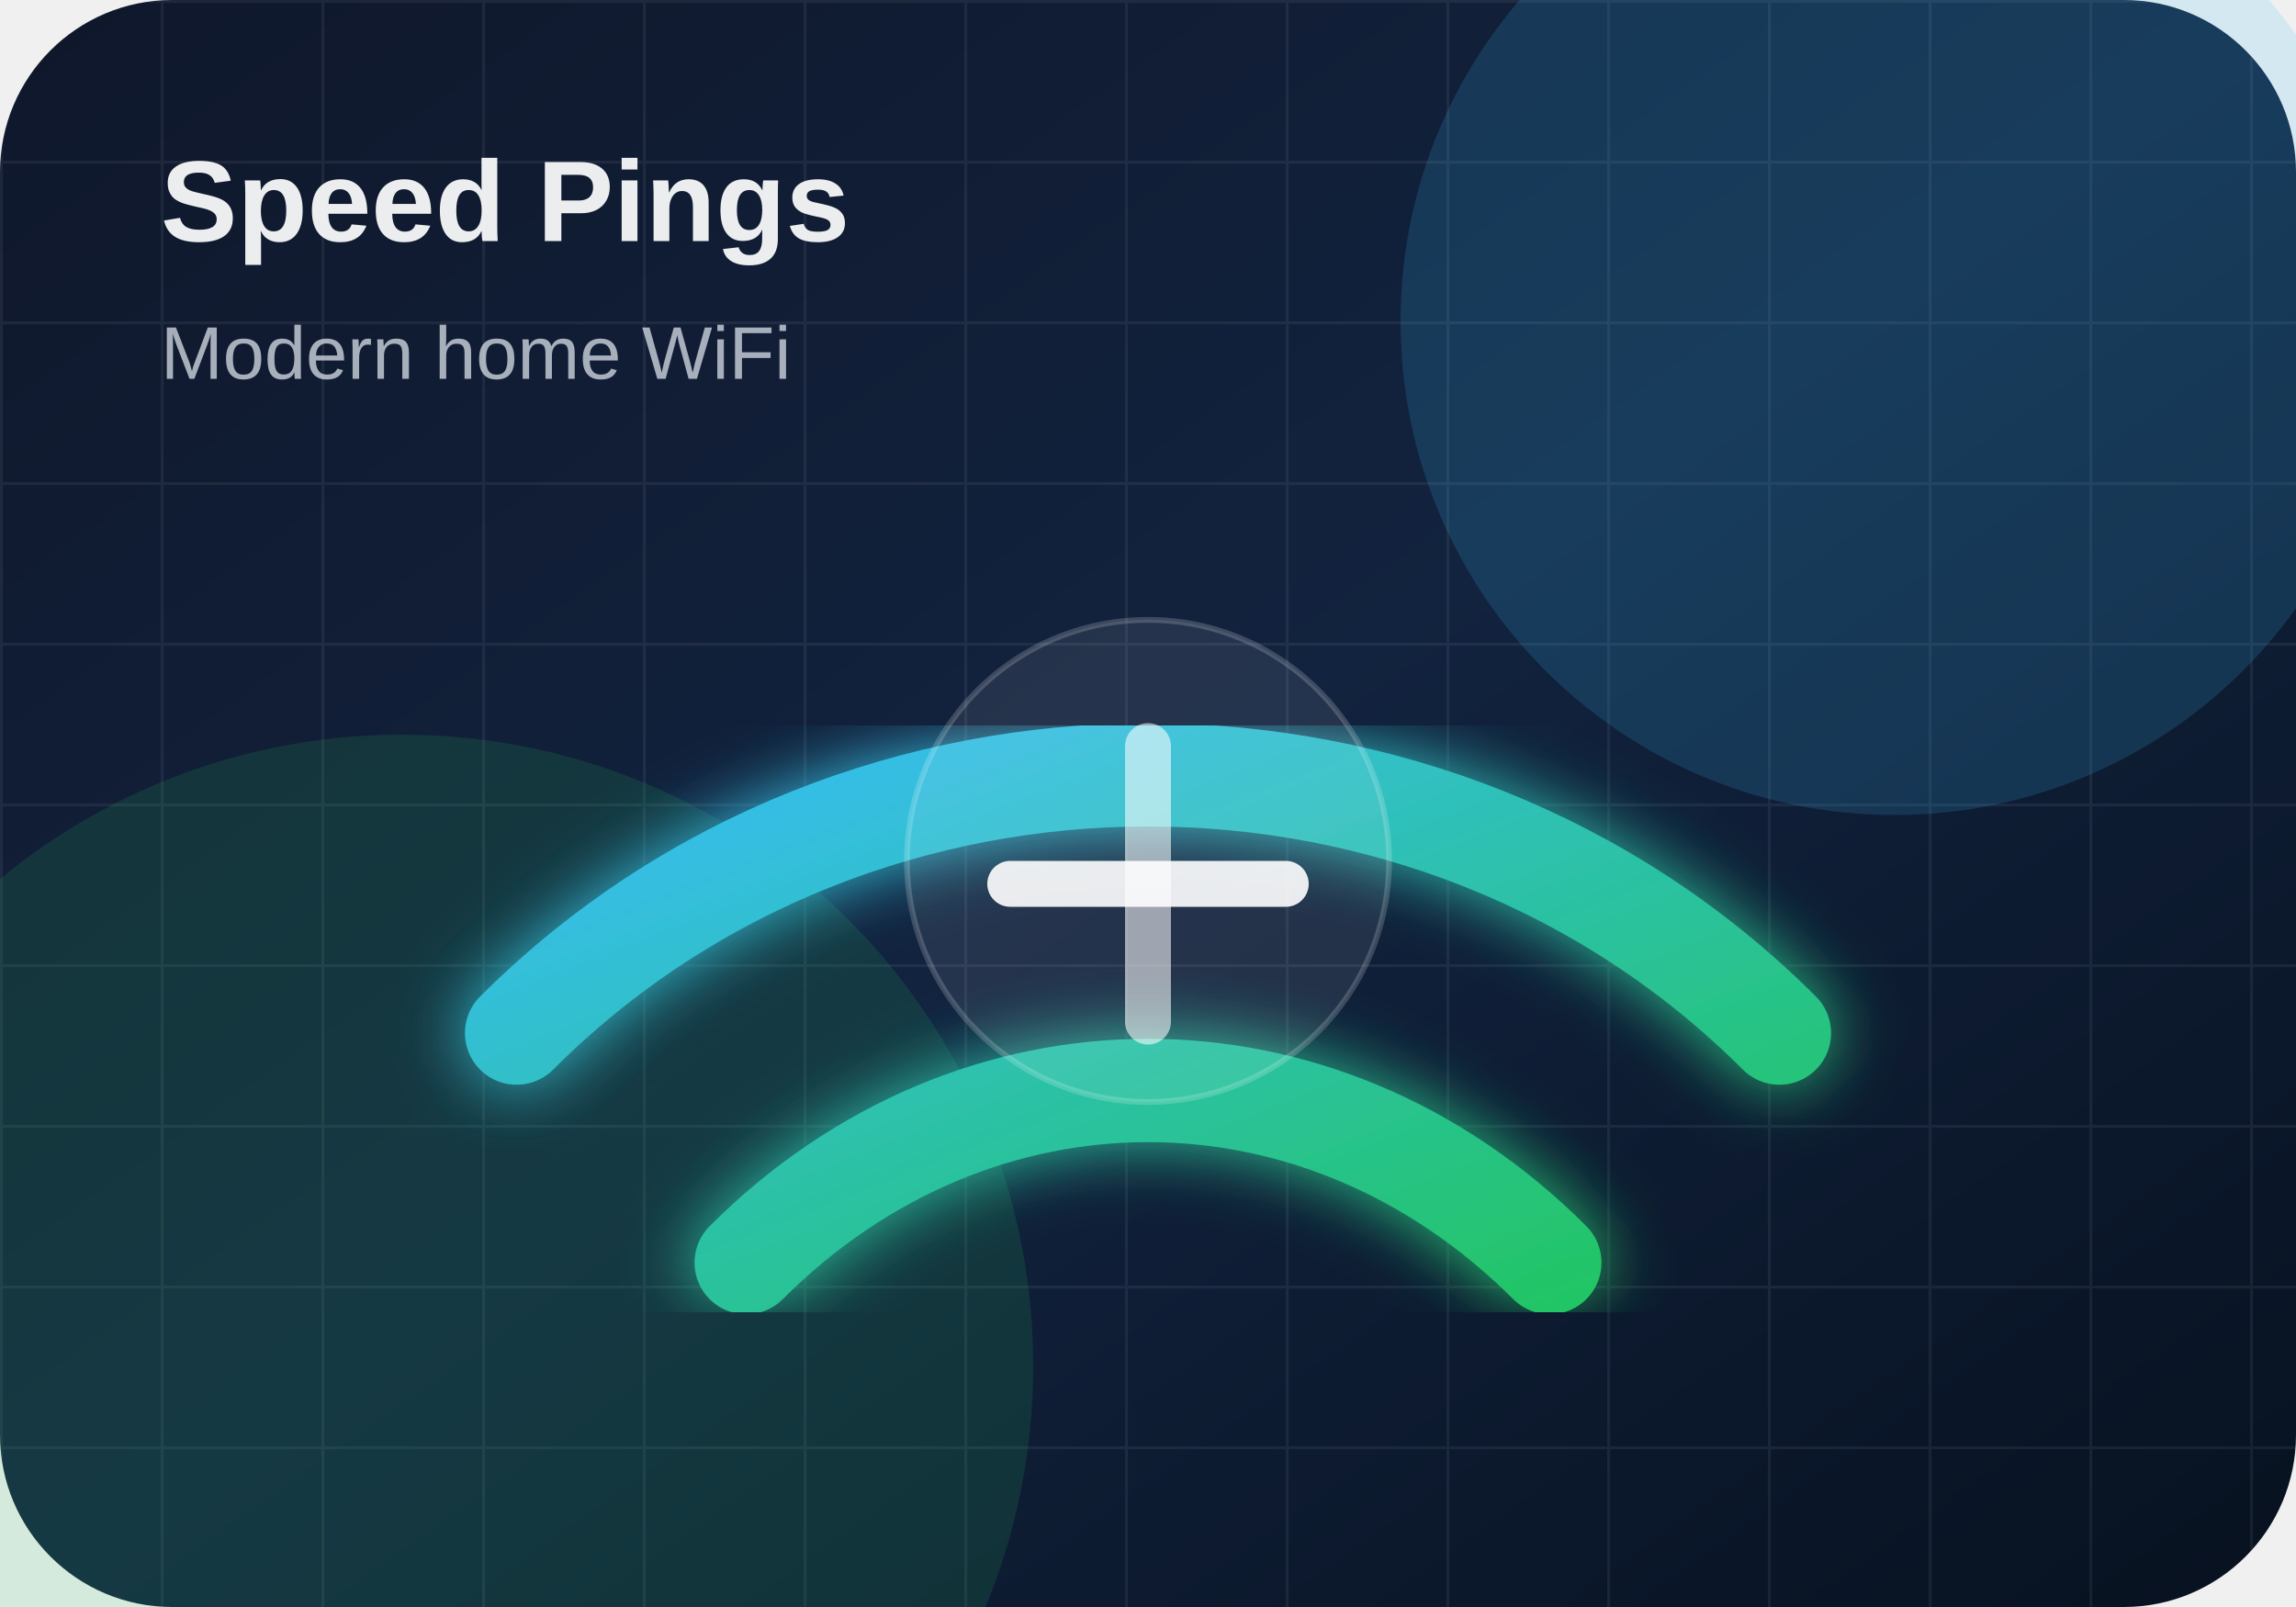
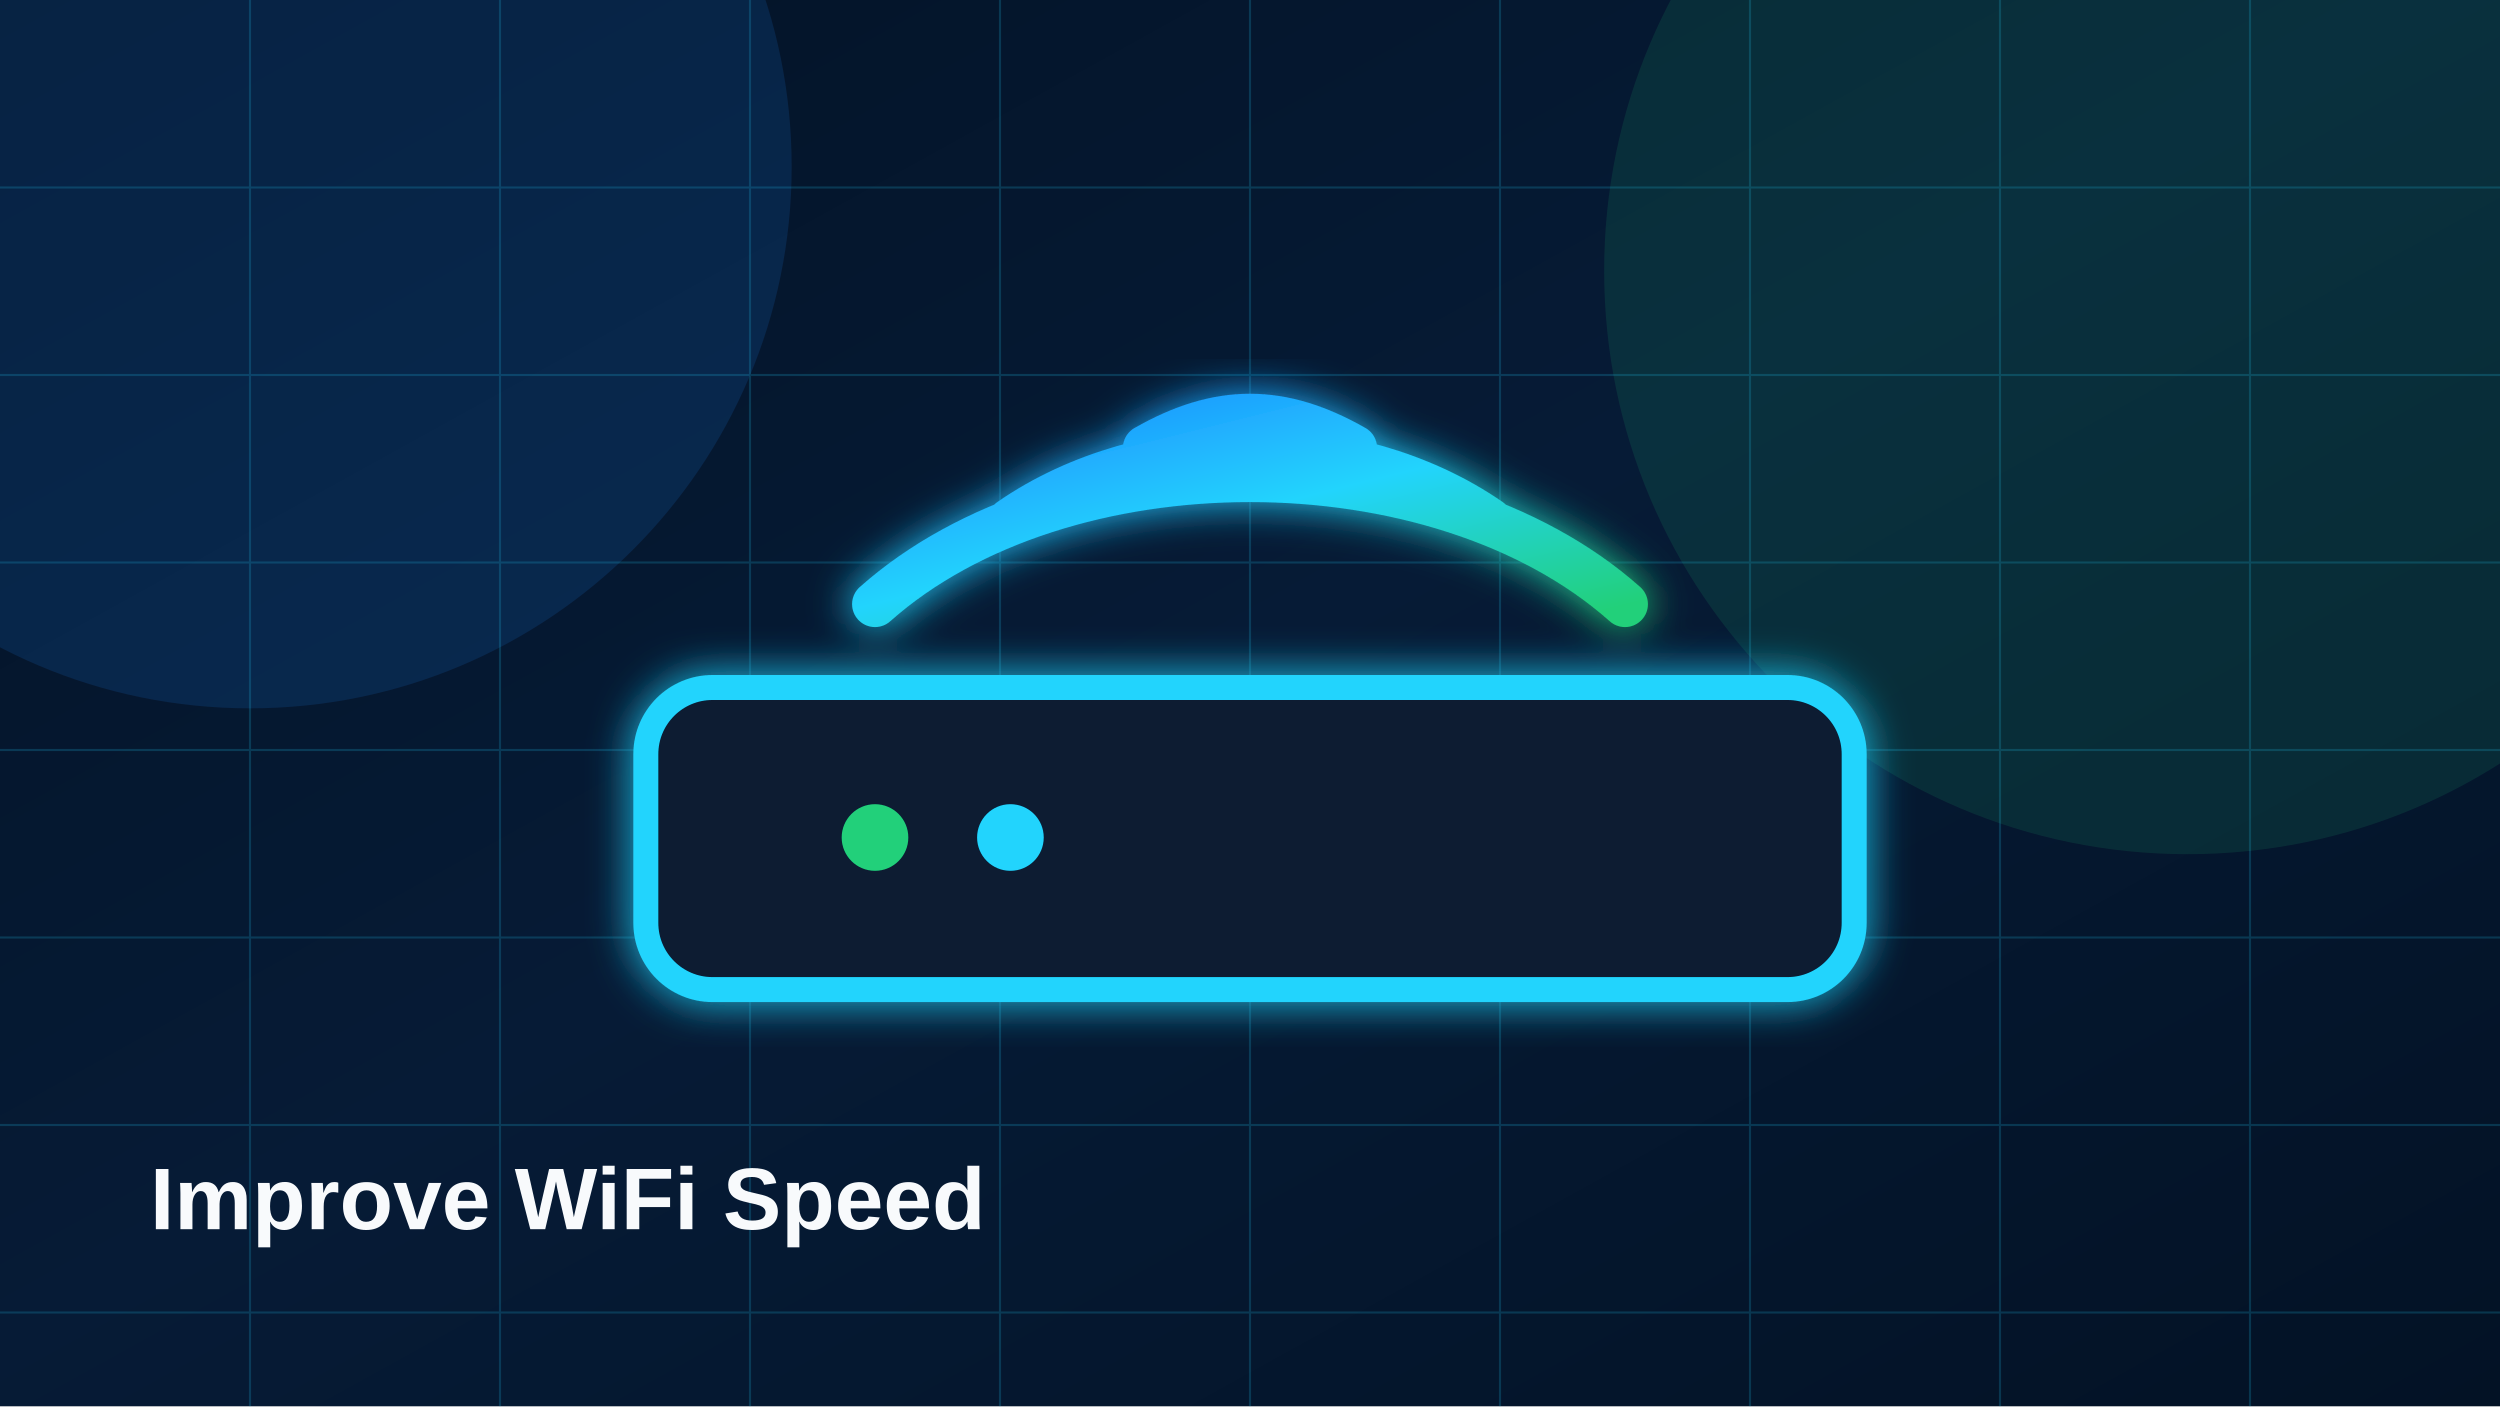
- <svg xmlns="http://www.w3.org/2000/svg" viewBox="0 0 400 280" role="img" aria-label="Modern home WiFi">
+ <svg xmlns="http://www.w3.org/2000/svg" viewBox="0 0 1200 675" role="img" aria-label="Improve WiFi Speed">
  <defs>
    <linearGradient id="bg" x1="0" y1="0" x2="1" y2="1">
-       <stop offset="0" stop-color="#0f172a" />
-       <stop offset="0.5" stop-color="#12233f" />
-       <stop offset="1" stop-color="#07111f" />
+       <stop stop-color="#031225" />
+       <stop offset="0.48" stop-color="#061b36" />
+       <stop offset="1" stop-color="#031225" />
    </linearGradient>
-     <linearGradient id="main" x1="0" y1="0" x2="1" y2="1">
-       <stop offset="0" stop-color="#38bdf8" />
-       <stop offset="1" stop-color="#22c55e" />
+     <linearGradient id="g" x1="0" y1="0" x2="1" y2="1">
+       <stop stop-color="#1E88FF" />
+       <stop offset=".5" stop-color="#21D4FD" />
+       <stop offset="1" stop-color="#21D07A" />
    </linearGradient>
    <filter id="glow">
-       <feGaussianBlur stdDeviation="6" result="b" />
+       <feGaussianBlur stdDeviation="10" result="b" />
      <feMerge>
        <feMergeNode in="b" />
        <feMergeNode in="SourceGraphic" />
      </feMerge>
    </filter>
-     <pattern id="grid" width="28" height="28" patternUnits="userSpaceOnUse">
-       <path d="M28 0H0V28" fill="none" stroke="rgba(255,255,255,.08)" stroke-width="1" />
-     </pattern>
  </defs>
-   <rect width="400" height="280" rx="30" fill="url(#bg)" />
-   <rect width="400" height="280" rx="30" fill="url(#grid)" opacity=".8" />
-   <circle cx="330" cy="56" r="86" fill="#38bdf8" opacity=".16" />
-   <circle cx="70" cy="238" r="110" fill="#22c55e" opacity=".14" />
-   <path d="M90,180 C150,120 250,120 310,180 M130,220 C170,180 230,180 270,220" fill="none" stroke="url(#main)" stroke-width="18" stroke-linecap="round" stroke-linejoin="round" filter="url(#glow)" />
-   <circle cx="200" cy="150" r="42" fill="rgba(255,255,255,.08)" stroke="rgba(255,255,255,.18)" />
-   <path d="M176 154 h48" stroke="white" stroke-opacity=".9" stroke-width="8" stroke-linecap="round" />
-   <path d="M200 130 v48" stroke="white" stroke-opacity=".56" stroke-width="8" stroke-linecap="round" />
-   <text x="28" y="42" fill="rgba(255,255,255,.92)" font-family="Arial, sans-serif" font-weight="800" font-size="20">Speed Pings</text>
-   <text x="28" y="66" fill="rgba(226,232,240,.72)" font-family="Arial, sans-serif" font-size="13">Modern home WiFi</text>
+   <rect width="1200" height="675" fill="url(#bg)" />
+   <circle cx="120" cy="80" r="260" fill="#1E88FF" opacity=".14" />
+   <circle cx="1050" cy="130" r="280" fill="#21D07A" opacity=".12" />
+   <g opacity=".18" stroke="#21D4FD">
+     <path d="M0 90 H1200" />
+     <path d="M0 180 H1200" />
+     <path d="M0 270 H1200" />
+     <path d="M0 360 H1200" />
+     <path d="M0 450 H1200" />
+     <path d="M0 540 H1200" />
+     <path d="M0 630 H1200" />
+     <path d="M120 0 V675" />
+     <path d="M240 0 V675" />
+     <path d="M360 0 V675" />
+     <path d="M480 0 V675" />
+     <path d="M600 0 V675" />
+     <path d="M720 0 V675" />
+     <path d="M840 0 V675" />
+     <path d="M960 0 V675" />
+     <path d="M1080 0 V675" />
+   </g>
+   <g filter="url(#glow)">
+     <rect x="310" y="330" width="580" height="145" rx="32" fill="#071A32" stroke="#21D4FD" stroke-width="12" />
+     <circle cx="420" cy="402" r="16" fill="#21D07A" />
+     <circle cx="485" cy="402" r="16" fill="#21D4FD" />
+     <path d="M420 290 C510 210 690 210 780 290 M485 250 C550 205 650 205 715 250 M550 215 C585 195 615 195 650 215" fill="none" stroke="url(#g)" stroke-width="22" stroke-linecap="round" />
+   </g>
+   <text x="72" y="590" fill="#f8fafc" font-family="Arial, sans-serif" font-size="42" font-weight="800">Improve WiFi Speed</text>
</svg>
